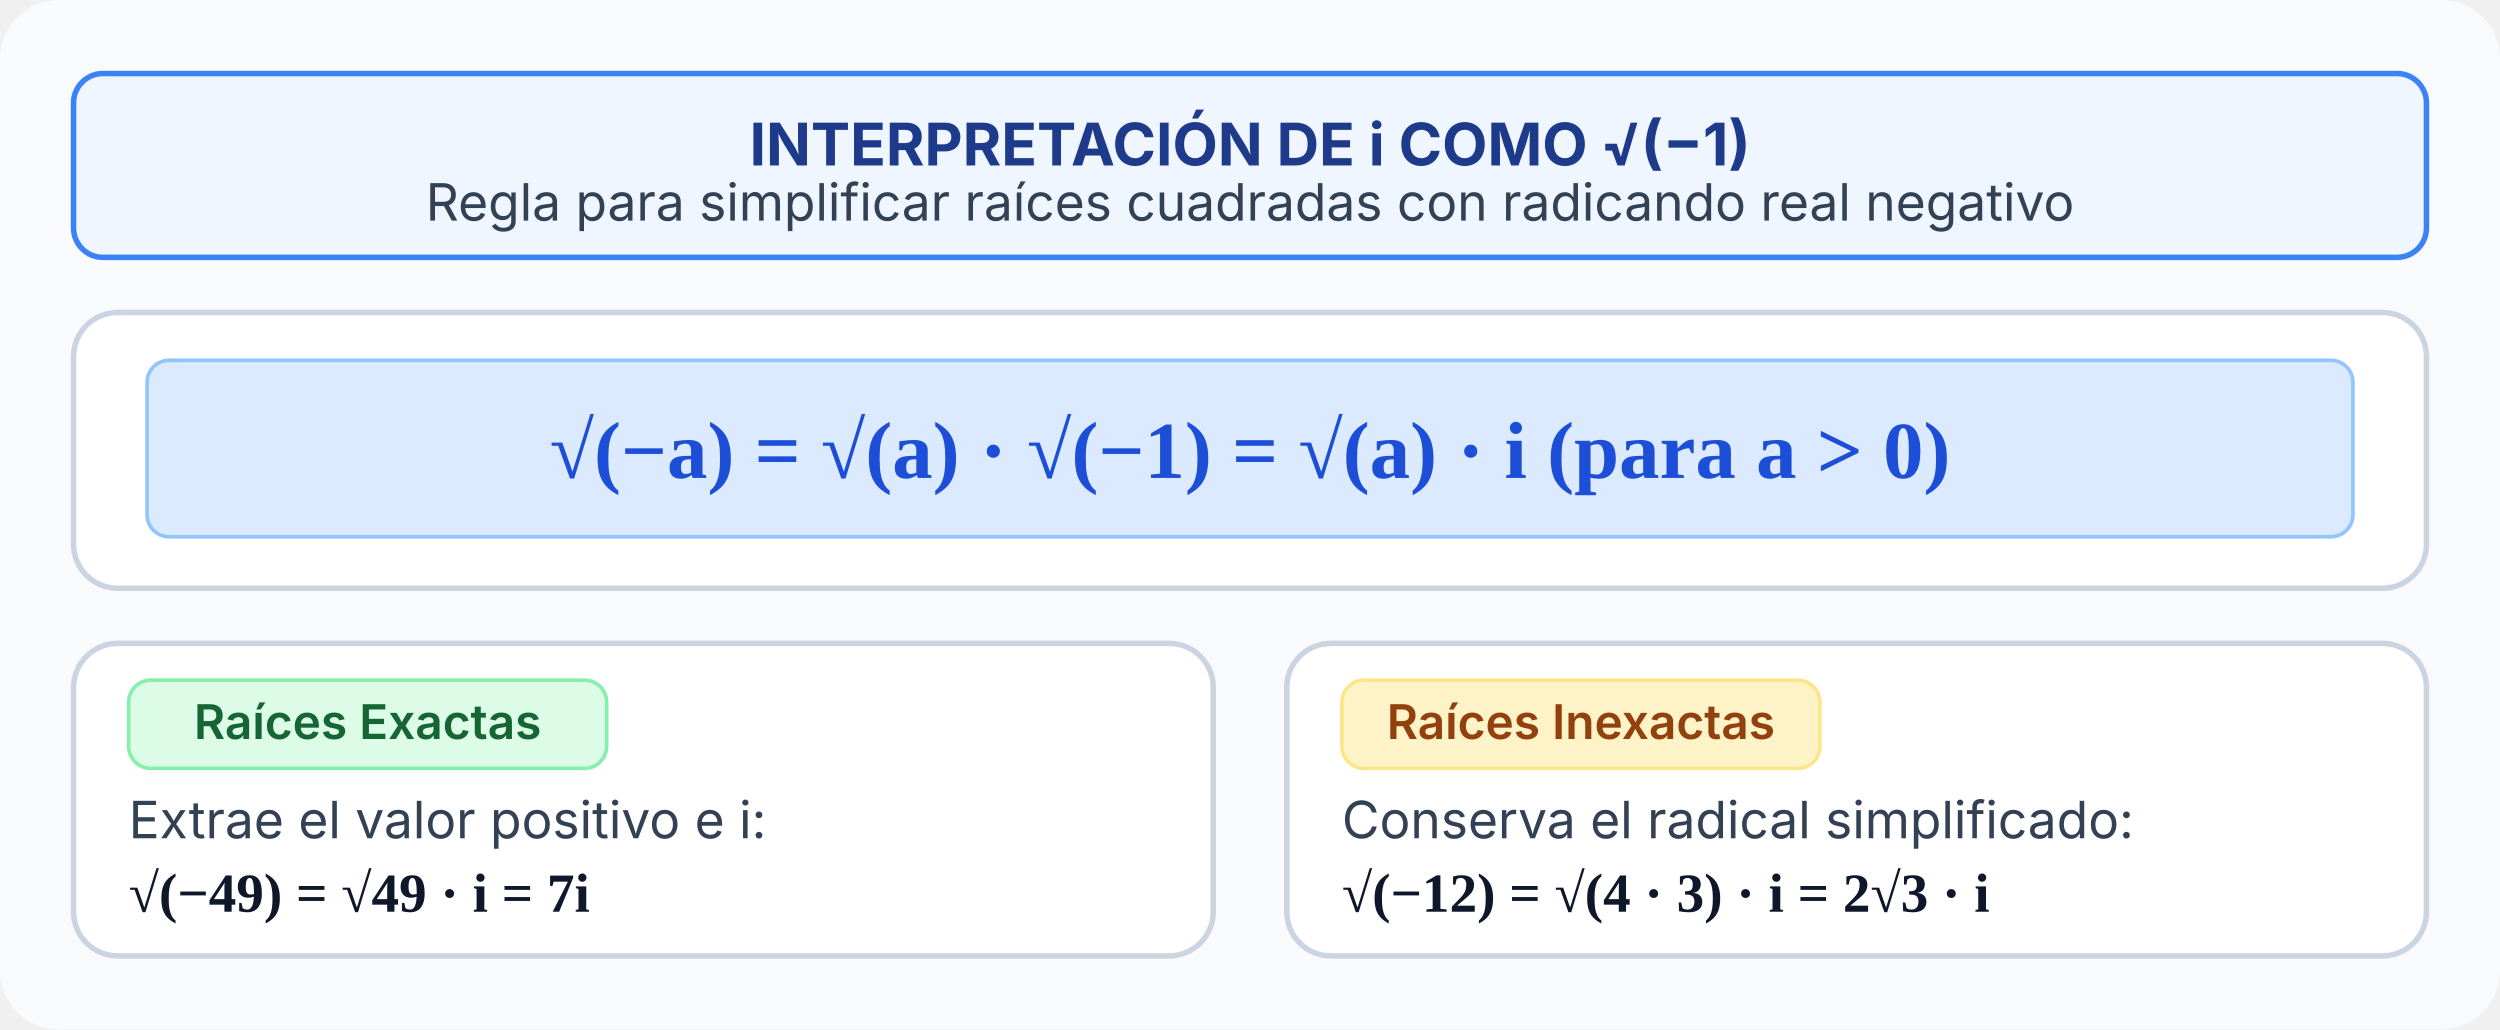
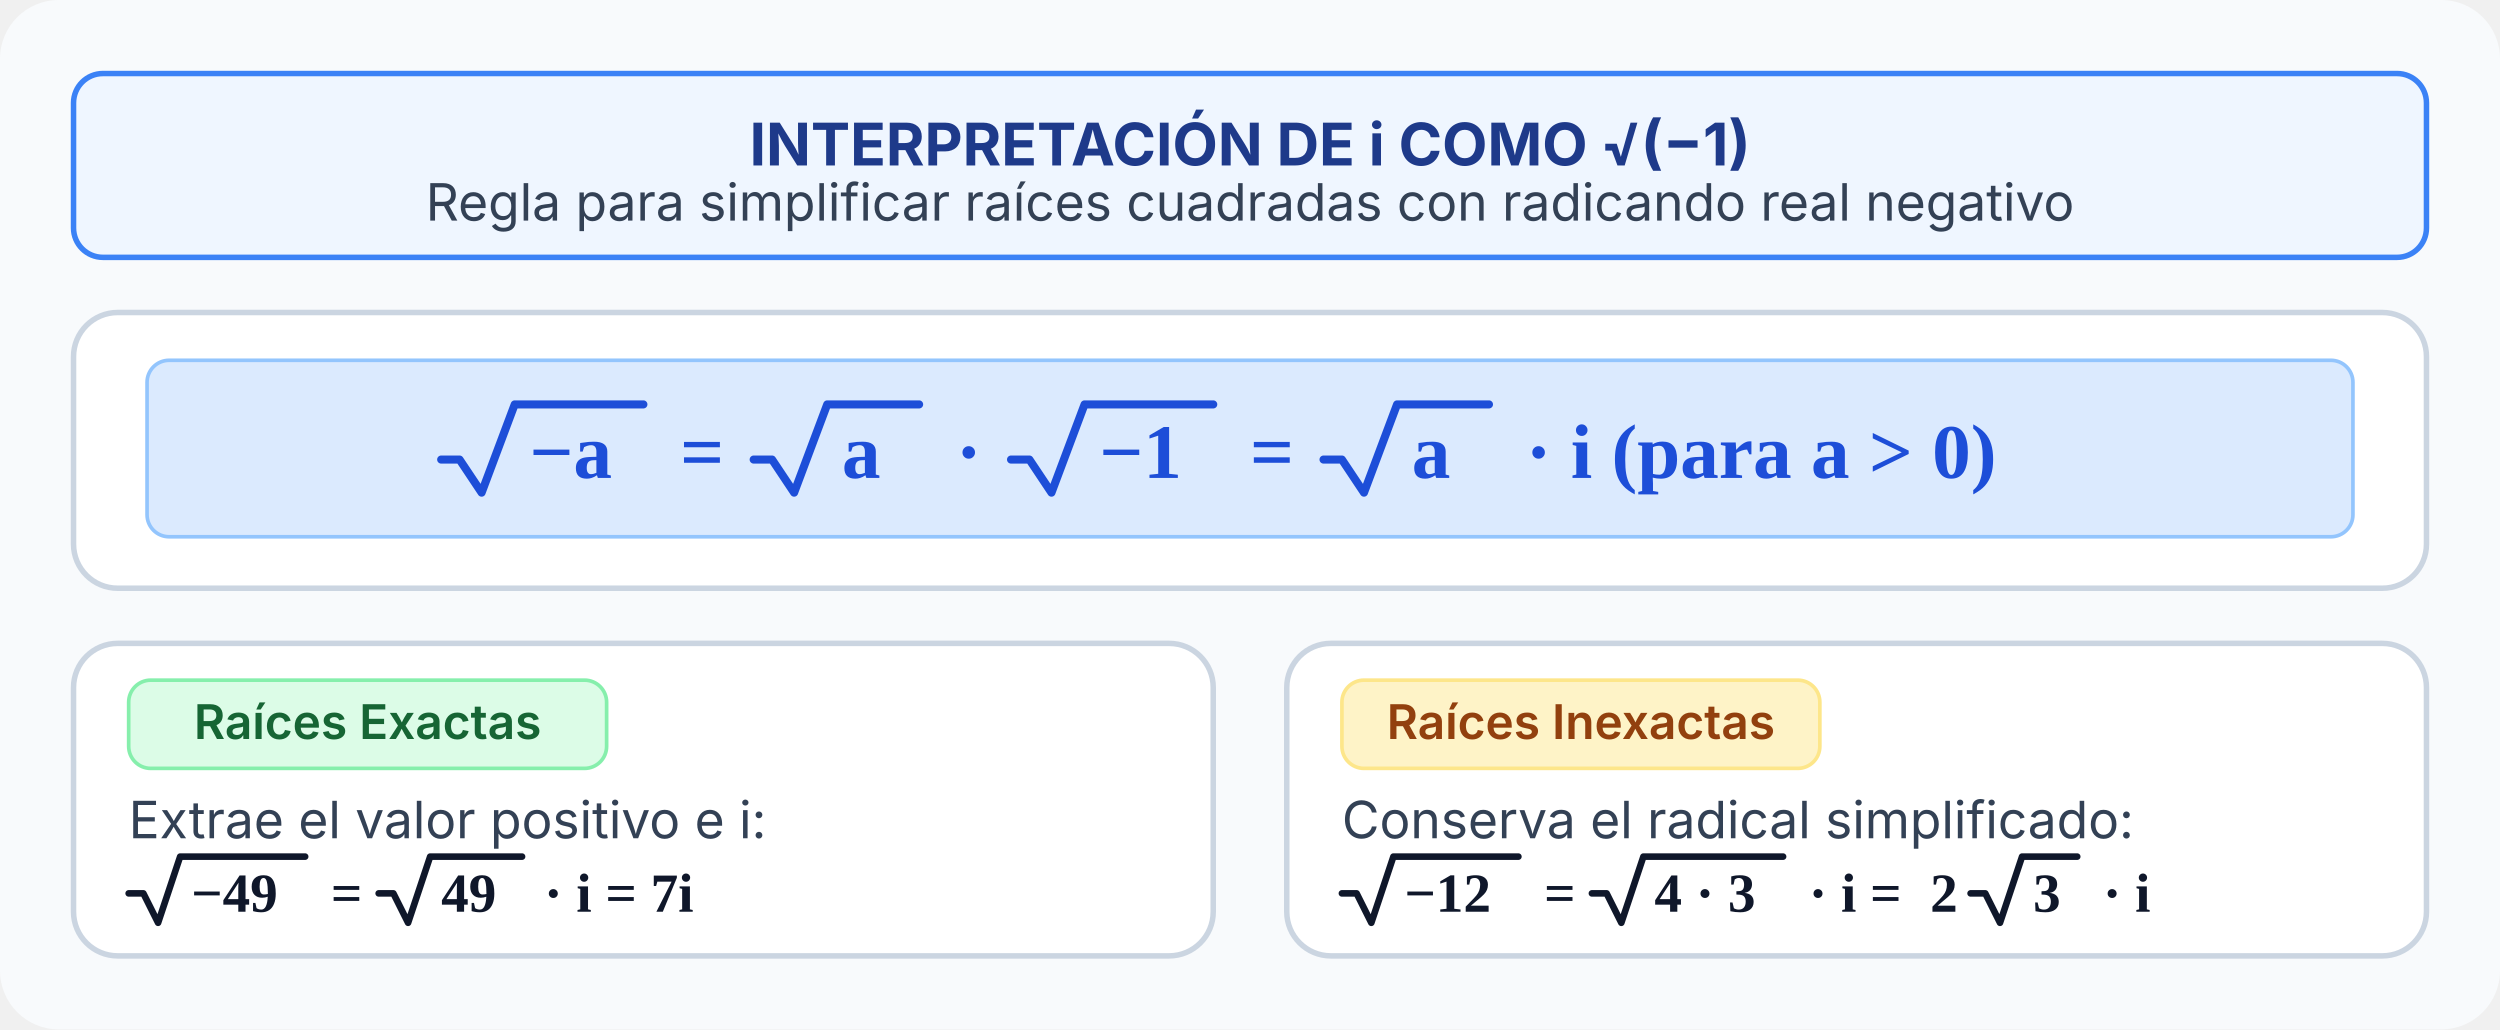
<svg xmlns="http://www.w3.org/2000/svg" viewBox="0 0 680 280" width="100%" height="100%">
  <defs>
    <style>
      .bg { fill: #f8fafc; }
      .card { fill: #ffffff; stroke: #cbd5e1; stroke-width: 1.5; rx: 12; }
      .header-box { fill: #eff6ff; stroke: #3b82f6; stroke-width: 1.5; rx: 8; }
      .title { font-family: system-ui, -apple-system, sans-serif; font-size: 16px; font-weight: 700; fill: #1e3a8a; }
      .text-main { font-family: system-ui, -apple-system, sans-serif; font-size: 14px; fill: #334155; }
-       .formula { font-family: "Cambria Math", "Times New Roman", serif; font-size: 22px; font-weight: bold; fill: #1d4ed8; }
+       .formula { font-family: "Cambria Math", "Times New Roman", serif; font-size: 21px; font-weight: bold; fill: #1d4ed8; }
      .badge-blue { fill: #dbeafe; stroke: #93c5fd; stroke-width: 1; rx: 6; }
      .badge-green { fill: #dcfce7; stroke: #86efac; stroke-width: 1; rx: 6; }
      .badge-amber { fill: #fef3c7; stroke: #fde68a; stroke-width: 1; rx: 6; }
      .text-green { font-family: system-ui, -apple-system, sans-serif; font-size: 13px; font-weight: 600; fill: #166534; }
      .text-amber { font-family: system-ui, -apple-system, sans-serif; font-size: 13px; font-weight: 600; fill: #92400e; }
      .math-bold { font-family: "Cambria Math", "Times New Roman", serif; font-size: 15px; font-weight: bold; fill: #0f172a; }
    </style>
  </defs>
  <rect width="680" height="280" class="bg" rx="16" />
  <rect x="20" y="20" width="640" height="50" class="header-box" />
  <text x="340" y="45" text-anchor="middle" class="title">INTERPRETACIÓN DE i COMO √(−1)</text>
  <text x="340" y="60" text-anchor="middle" class="text-main">Regla para simplificar raíces cuadradas con radicando real negativo</text>
  <rect x="20" y="85" width="640" height="75" class="card" />
  <rect x="40" y="98" width="600" height="48" class="badge-blue" />
-   <text x="340" y="130" text-anchor="middle" class="formula">√(−a) = √(a) · √(−1) = √(a) · i    (para a &gt; 0)</text>
+   <g class="formula">
+     <path d="M 120,125 L 125,125 L 131,134 L 140,110 L 175,110" fill="none" stroke="#1d4ed8" stroke-width="2.2" stroke-linecap="round" stroke-linejoin="round" />
+     <text x="144" y="130" class="formula">−a</text>
+     <text x="185" y="130" class="formula">=</text>
+     <path d="M 205,125 L 210,125 L 216,134 L 225,110 L 250,110" fill="none" stroke="#1d4ed8" stroke-width="2.2" stroke-linecap="round" stroke-linejoin="round" />
+     <text x="229" y="130" class="formula">a</text>
+     <text x="260" y="130" class="formula">·</text>
+     <path d="M 275,125 L 280,125 L 286,134 L 295,110 L 330,110" fill="none" stroke="#1d4ed8" stroke-width="2.2" stroke-linecap="round" stroke-linejoin="round" />
+     <text x="299" y="130" class="formula">−1</text>
+     <text x="340" y="130" class="formula">=</text>
+     <path d="M 360,125 L 365,125 L 371,134 L 380,110 L 405,110" fill="none" stroke="#1d4ed8" stroke-width="2.2" stroke-linecap="round" stroke-linejoin="round" />
+     <text x="384" y="130" class="formula">a</text>
+     <text x="415" y="130" class="formula">· i    (para a &gt; 0)</text>
+   </g>
  <rect x="20" y="175" width="310" height="85" class="card" />
  <rect x="35" y="185" width="130" height="24" class="badge-green" />
  <text x="100" y="201" text-anchor="middle" class="text-green">Raíces Exactas</text>
  <text x="35" y="228" class="text-main">Extrae el valor positivo e i:</text>
-   <text x="35" y="248" class="math-bold">√(−49) = √49 · i = 7i</text>
+   <g>
+     <path d="M 35,243 L 39,243 L 43,251 L 49,233 L 83,233" fill="none" stroke="#0f172a" stroke-width="1.8" stroke-linecap="round" stroke-linejoin="round" />
+     <text x="52" y="248" class="math-bold">−49</text>
+     <text x="90" y="248" class="math-bold">=</text>
+     <path d="M 103,243 L 107,243 L 111,251 L 117,233 L 142,233" fill="none" stroke="#0f172a" stroke-width="1.8" stroke-linecap="round" stroke-linejoin="round" />
+     <text x="120" y="248" class="math-bold">49</text>
+     <text x="148" y="248" class="math-bold">· i = 7i</text>
+   </g>
  <rect x="350" y="175" width="310" height="85" class="card" />
  <rect x="365" y="185" width="130" height="24" class="badge-amber" />
  <text x="430" y="201" text-anchor="middle" class="text-amber">Raíces Inexactas</text>
  <text x="365" y="228" class="text-main">Conserva el radical simplificado:</text>
-   <text x="365" y="248" class="math-bold">√(−12) = √(4 · 3) · i = 2√3 · i</text>
+   <g>
+     <path d="M 365,243 L 369,243 L 373,251 L 379,233 L 413,233" fill="none" stroke="#0f172a" stroke-width="1.8" stroke-linecap="round" stroke-linejoin="round" />
+     <text x="382" y="248" class="math-bold">−12</text>
+     <text x="420" y="248" class="math-bold">=</text>
+     <path d="M 433,243 L 437,243 L 441,251 L 447,233 L 485,233" fill="none" stroke="#0f172a" stroke-width="1.8" stroke-linecap="round" stroke-linejoin="round" />
+     <text x="450" y="248" class="math-bold">4 · 3</text>
+     <text x="492" y="248" class="math-bold">· i =</text>
+     <text x="525" y="248" class="math-bold">2</text>
+     <path d="M 536,243 L 540,243 L 544,251 L 550,233 L 565,233" fill="none" stroke="#0f172a" stroke-width="1.8" stroke-linecap="round" stroke-linejoin="round" />
+     <text x="553" y="248" class="math-bold">3</text>
+     <text x="572" y="248" class="math-bold">· i</text>
+   </g>
</svg>
